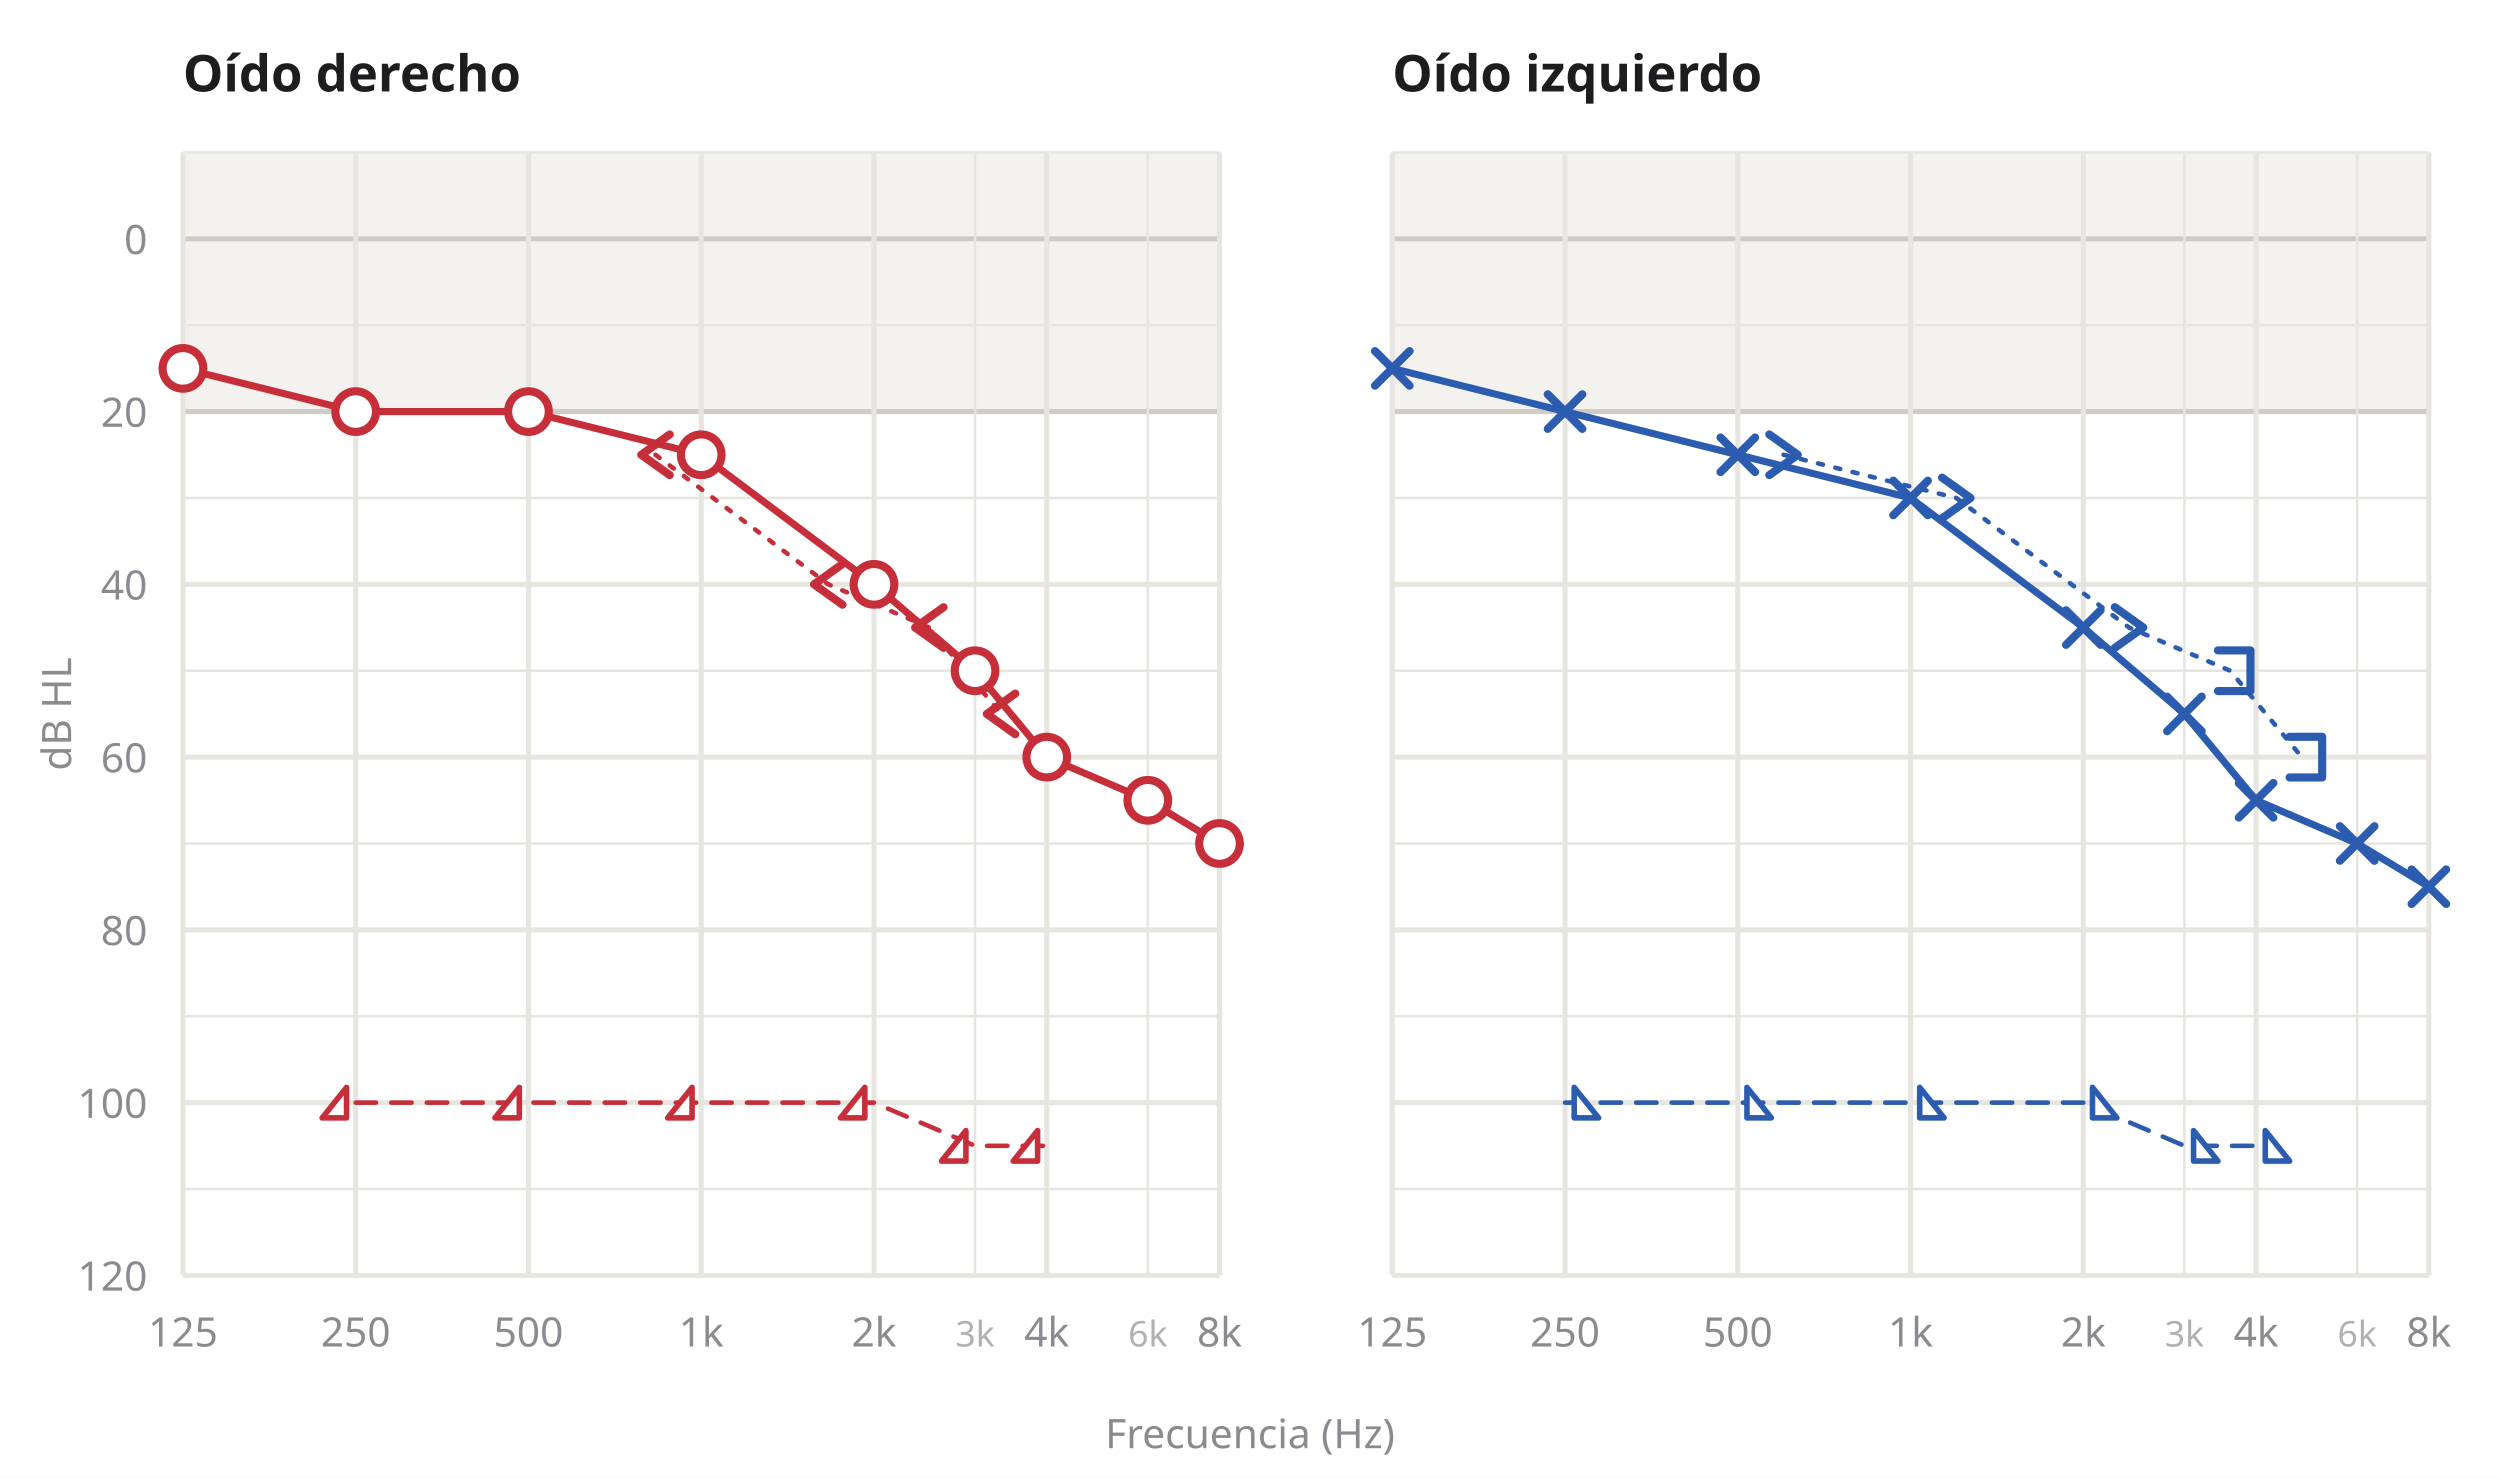
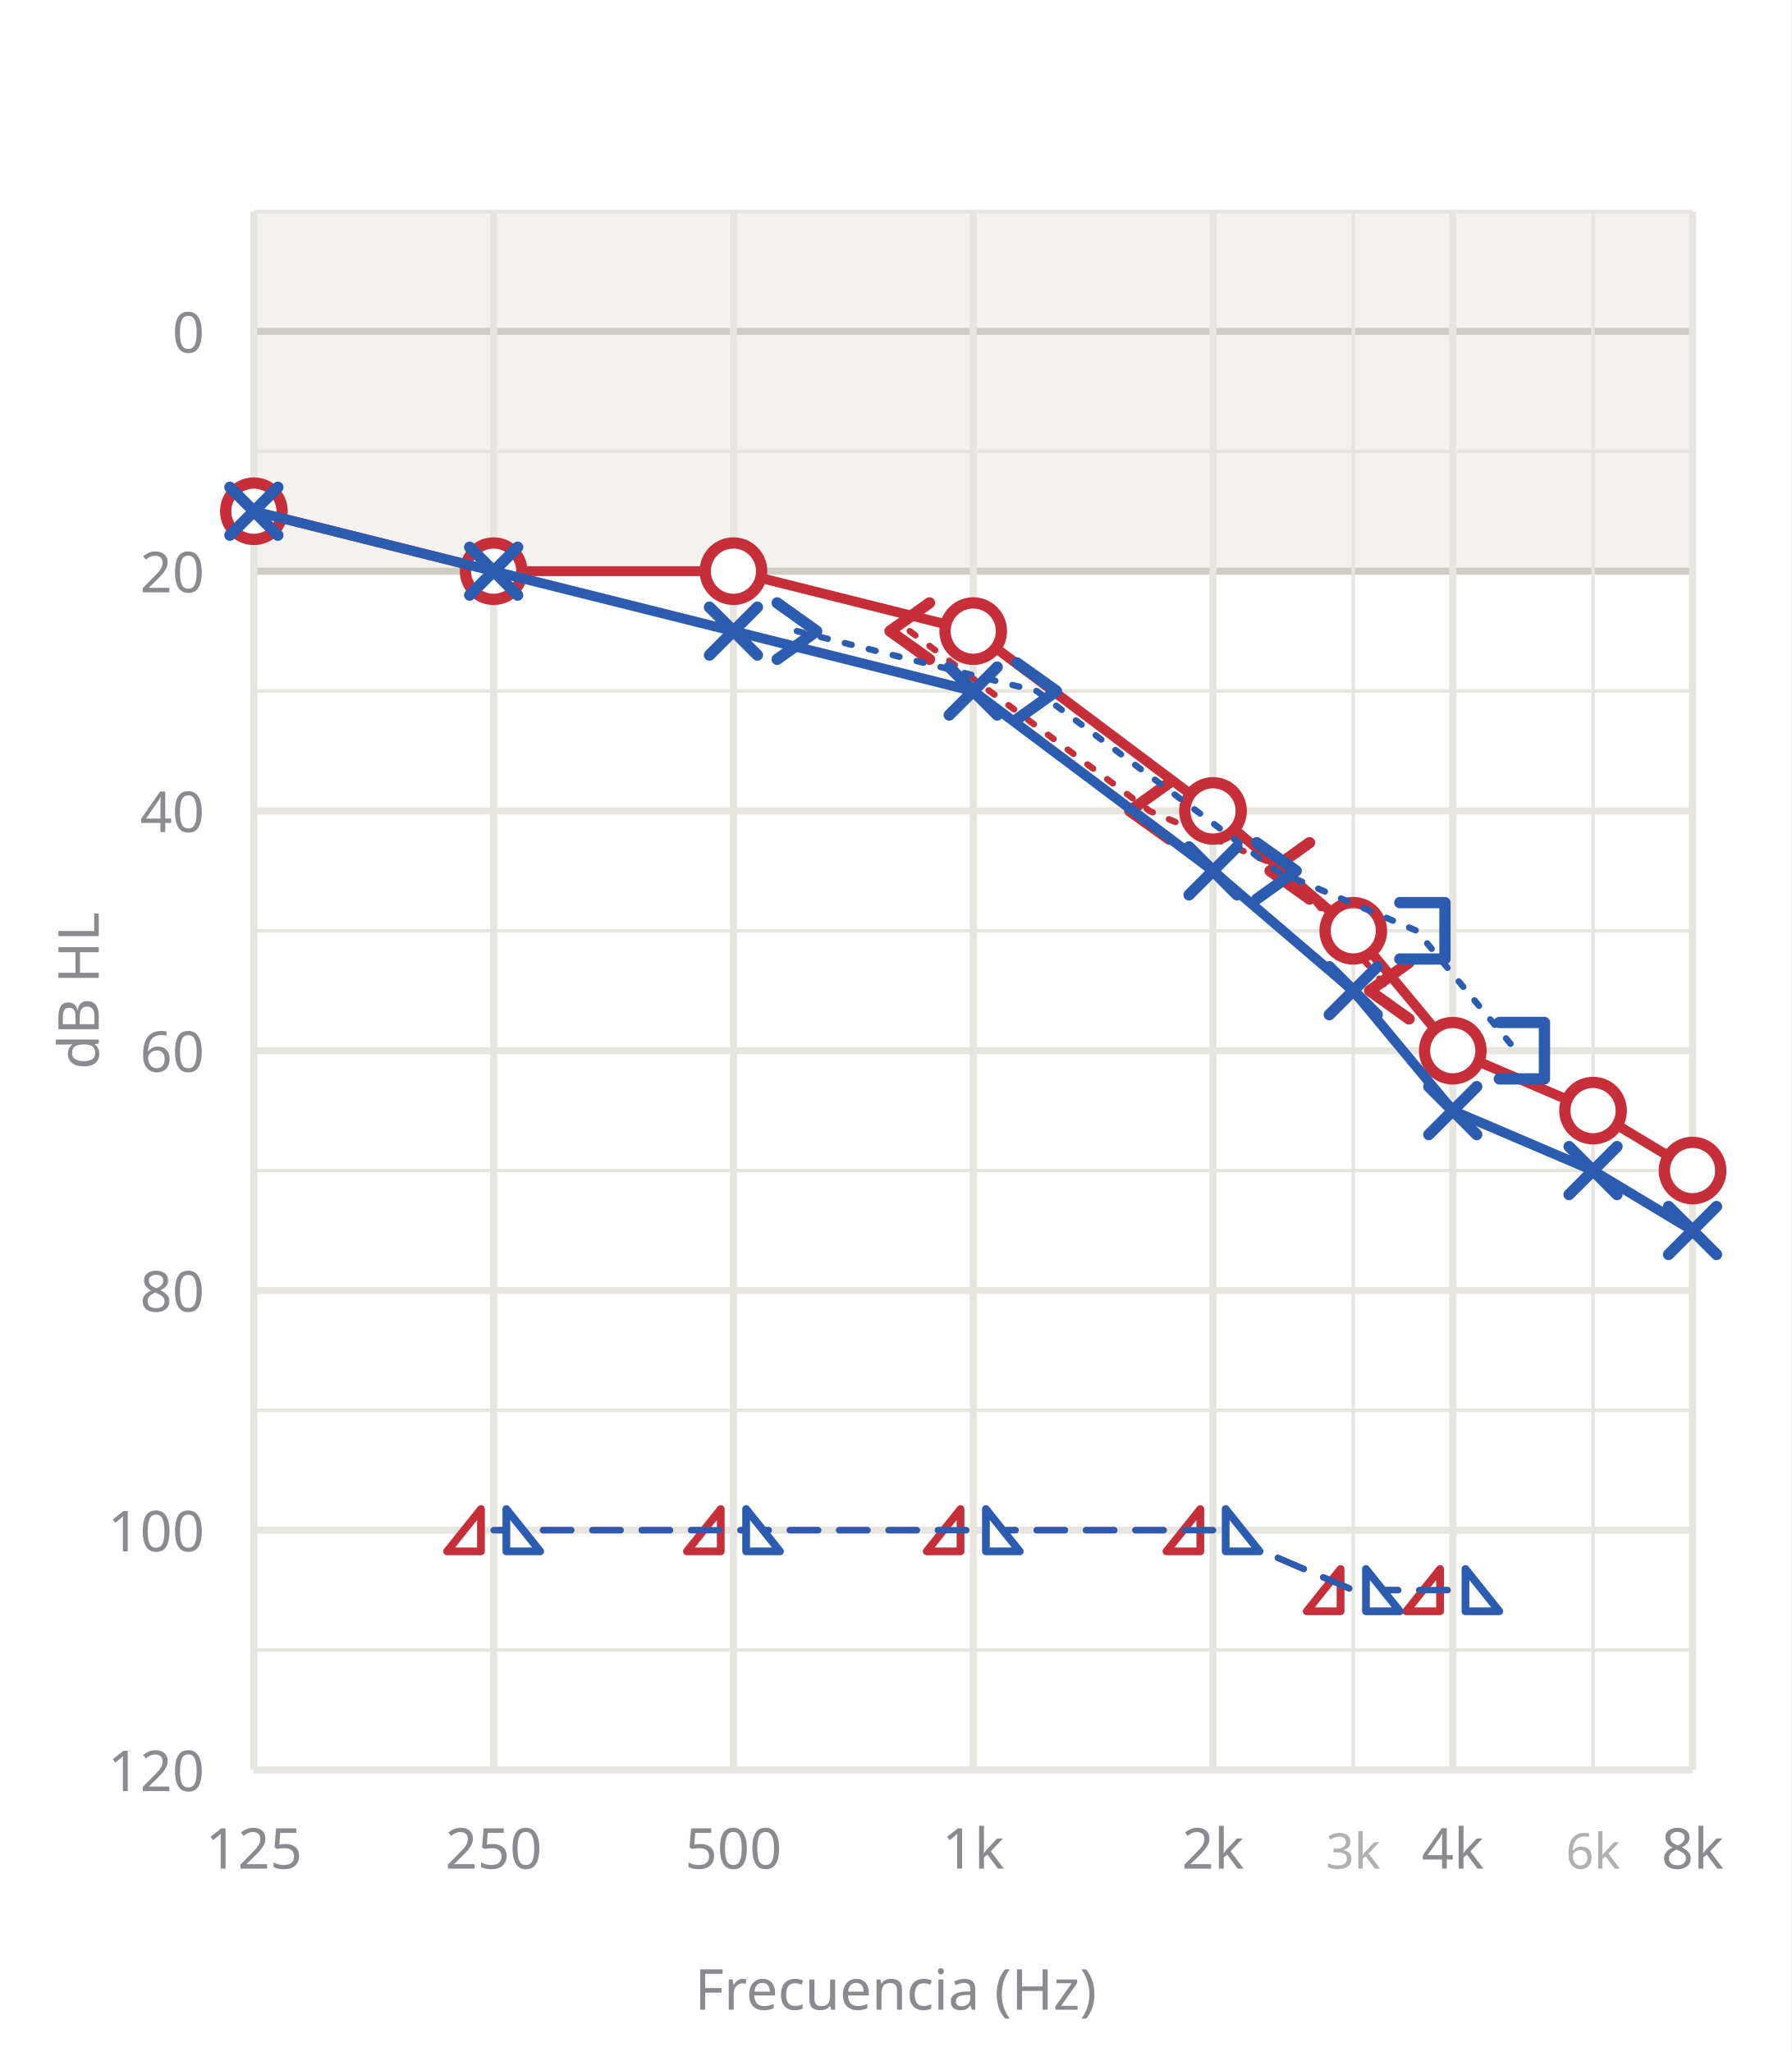
- <svg xmlns="http://www.w3.org/2000/svg" viewBox="0 0 492 291" width="492" height="291" font-family="'Plus Jakarta Sans', sans-serif">
+ <svg xmlns="http://www.w3.org/2000/svg" viewBox="0 0 254 291" width="254" height="291" font-family="'Plus Jakarta Sans', sans-serif">
  <rect width="100%" height="100%" fill="#ffffff" />
  <rect x="36" y="30" width="204" height="51" fill="#f4f2ee" stroke="none" stroke-width="0" />
  <line x1="36" y1="30" x2="240" y2="30" stroke="#e7e5e0" stroke-width="0.5" />
  <line x1="36" y1="47" x2="240" y2="47" stroke="#cfccc5" stroke-width="1" />
  <text x="29" y="50" font-size="8" fill="#8a8a90" text-anchor="end" font-weight="400">0</text>
  <line x1="36" y1="64" x2="240" y2="64" stroke="#e7e5e0" stroke-width="0.5" />
  <line x1="36" y1="81" x2="240" y2="81" stroke="#cfccc5" stroke-width="1" />
  <text x="29" y="84" font-size="8" fill="#8a8a90" text-anchor="end" font-weight="400">20</text>
  <line x1="36" y1="98" x2="240" y2="98" stroke="#e7e5e0" stroke-width="0.5" />
  <line x1="36" y1="115" x2="240" y2="115" stroke="#e7e5e0" stroke-width="1" />
  <text x="29" y="118" font-size="8" fill="#8a8a90" text-anchor="end" font-weight="400">40</text>
  <line x1="36" y1="132" x2="240" y2="132" stroke="#e7e5e0" stroke-width="0.5" />
  <line x1="36" y1="149" x2="240" y2="149" stroke="#e7e5e0" stroke-width="1" />
  <text x="29" y="152" font-size="8" fill="#8a8a90" text-anchor="end" font-weight="400">60</text>
  <line x1="36" y1="166" x2="240" y2="166" stroke="#e7e5e0" stroke-width="0.5" />
  <line x1="36" y1="183" x2="240" y2="183" stroke="#e7e5e0" stroke-width="1" />
  <text x="29" y="186" font-size="8" fill="#8a8a90" text-anchor="end" font-weight="400">80</text>
  <line x1="36" y1="200" x2="240" y2="200" stroke="#e7e5e0" stroke-width="0.5" />
  <line x1="36" y1="217" x2="240" y2="217" stroke="#e7e5e0" stroke-width="1" />
  <text x="29" y="220" font-size="8" fill="#8a8a90" text-anchor="end" font-weight="400">100</text>
  <line x1="36" y1="234" x2="240" y2="234" stroke="#e7e5e0" stroke-width="0.5" />
  <line x1="36" y1="251" x2="240" y2="251" stroke="#e7e5e0" stroke-width="1" />
  <text x="29" y="254" font-size="8" fill="#8a8a90" text-anchor="end" font-weight="400">120</text>
  <line x1="36" y1="30" x2="36" y2="251" stroke="#e7e5e0" stroke-width="1" />
  <text x="36" y="265" font-size="8" fill="#8a8a90" text-anchor="middle" font-weight="400">125</text>
  <line x1="70" y1="30" x2="70" y2="251" stroke="#e7e5e0" stroke-width="1" />
  <text x="70" y="265" font-size="8" fill="#8a8a90" text-anchor="middle" font-weight="400">250</text>
  <line x1="104" y1="30" x2="104" y2="251" stroke="#e7e5e0" stroke-width="1" />
  <text x="104" y="265" font-size="8" fill="#8a8a90" text-anchor="middle" font-weight="400">500</text>
  <line x1="138" y1="30" x2="138" y2="251" stroke="#e7e5e0" stroke-width="1" />
  <text x="138" y="265" font-size="8" fill="#8a8a90" text-anchor="middle" font-weight="400">1k</text>
  <line x1="172" y1="30" x2="172" y2="251" stroke="#e7e5e0" stroke-width="1" />
  <text x="172" y="265" font-size="8" fill="#8a8a90" text-anchor="middle" font-weight="400">2k</text>
  <line x1="191.89" y1="30" x2="191.89" y2="251" stroke="#e7e5e0" stroke-width="0.5" />
  <text x="191.89" y="265" font-size="7" fill="#b0b0b5" text-anchor="middle" font-weight="400">3k</text>
  <line x1="206" y1="30" x2="206" y2="251" stroke="#e7e5e0" stroke-width="1" />
  <text x="206" y="265" font-size="8" fill="#8a8a90" text-anchor="middle" font-weight="400">4k</text>
  <line x1="225.89" y1="30" x2="225.89" y2="251" stroke="#e7e5e0" stroke-width="0.5" />
  <text x="225.89" y="265" font-size="7" fill="#b0b0b5" text-anchor="middle" font-weight="400">6k</text>
  <line x1="240" y1="30" x2="240" y2="251" stroke="#e7e5e0" stroke-width="1" />
  <text x="240" y="265" font-size="8" fill="#8a8a90" text-anchor="middle" font-weight="400">8k</text>
-   <text x="36" y="18" font-size="10" fill="#1d1d1f" text-anchor="start" font-weight="600">Oído derecho</text>
  <path d="M36,72.5 L70,81 L104,81 L138,89.5 L172,115 L191.89,132 L206,149 L225.89,157.5 L240,166" fill="none" stroke="#c62f3a" stroke-width="1.4" stroke-opacity="1.0" stroke-linejoin="round" stroke-linecap="round" />
  <path d="M129,89.5 L163,115 L182.89,123.5 L197,140.5" fill="none" stroke="#c62f3a" stroke-width="0.9" stroke-opacity="1.0" stroke-linejoin="round" stroke-linecap="round" stroke-dasharray="1 2.5" />
  <path d="M70,217 L104,217 L138,217 L172,217 L191.89,225.5 L206,225.5" fill="none" stroke="#c62f3a" stroke-width="0.9" stroke-opacity="1.0" stroke-linejoin="round" stroke-linecap="round" stroke-dasharray="4 3" />
  <path d="M68.20,214.00 L68.20,220.00 L63.40,220.00 Z" fill="#ffffff" stroke="#c62f3a" stroke-width="1.1" stroke-linejoin="round" stroke-linecap="round" />
  <path d="M102.20,214.00 L102.20,220.00 L97.40,220.00 Z" fill="#ffffff" stroke="#c62f3a" stroke-width="1.1" stroke-linejoin="round" stroke-linecap="round" />
  <path d="M136.20,214.00 L136.20,220.00 L131.40,220.00 Z" fill="#ffffff" stroke="#c62f3a" stroke-width="1.1" stroke-linejoin="round" stroke-linecap="round" />
  <path d="M170.20,214.00 L170.20,220.00 L165.40,220.00 Z" fill="#ffffff" stroke="#c62f3a" stroke-width="1.1" stroke-linejoin="round" stroke-linecap="round" />
  <path d="M190.09,222.50 L190.09,228.50 L185.29,228.50 Z" fill="#ffffff" stroke="#c62f3a" stroke-width="1.1" stroke-linejoin="round" stroke-linecap="round" />
  <path d="M204.20,222.50 L204.20,228.50 L199.40,228.50 Z" fill="#ffffff" stroke="#c62f3a" stroke-width="1.1" stroke-linejoin="round" stroke-linecap="round" />
  <circle cx="36" cy="72.5" r="4" fill="#ffffff" stroke="#c62f3a" stroke-width="1.6" />
  <circle cx="70" cy="81" r="4" fill="#ffffff" stroke="#c62f3a" stroke-width="1.6" />
  <circle cx="104" cy="81" r="4" fill="#ffffff" stroke="#c62f3a" stroke-width="1.6" />
  <circle cx="138" cy="89.5" r="4" fill="#ffffff" stroke="#c62f3a" stroke-width="1.6" />
  <circle cx="172" cy="115" r="4" fill="#ffffff" stroke="#c62f3a" stroke-width="1.6" />
  <circle cx="191.89" cy="132" r="4" fill="#ffffff" stroke="#c62f3a" stroke-width="1.6" />
  <circle cx="206" cy="149" r="4" fill="#ffffff" stroke="#c62f3a" stroke-width="1.6" />
  <circle cx="225.89" cy="157.5" r="4" fill="#ffffff" stroke="#c62f3a" stroke-width="1.6" />
  <circle cx="240" cy="166" r="4" fill="#ffffff" stroke="#c62f3a" stroke-width="1.6" />
  <path d="M131.80,85.50 L126.20,89.50 L131.80,93.50" fill="none" stroke="#c62f3a" stroke-width="1.6" stroke-linejoin="round" stroke-linecap="round" />
  <path d="M165.80,111.00 L160.20,115.00 L165.80,119.00" fill="none" stroke="#c62f3a" stroke-width="1.6" stroke-linejoin="round" stroke-linecap="round" />
  <path d="M185.69,119.50 L180.09,123.50 L185.69,127.50" fill="none" stroke="#c62f3a" stroke-width="1.6" stroke-linejoin="round" stroke-linecap="round" />
  <path d="M199.80,136.50 L194.20,140.50 L199.80,144.50" fill="none" stroke="#c62f3a" stroke-width="1.6" stroke-linejoin="round" stroke-linecap="round" />
-   <rect x="274" y="30" width="204" height="51" fill="#f4f2ee" stroke="none" stroke-width="0" />
-   <line x1="274" y1="30" x2="478" y2="30" stroke="#e7e5e0" stroke-width="0.5" />
-   <line x1="274" y1="47" x2="478" y2="47" stroke="#cfccc5" stroke-width="1" />
-   <line x1="274" y1="64" x2="478" y2="64" stroke="#e7e5e0" stroke-width="0.5" />
-   <line x1="274" y1="81" x2="478" y2="81" stroke="#cfccc5" stroke-width="1" />
-   <line x1="274" y1="98" x2="478" y2="98" stroke="#e7e5e0" stroke-width="0.5" />
-   <line x1="274" y1="115" x2="478" y2="115" stroke="#e7e5e0" stroke-width="1" />
-   <line x1="274" y1="132" x2="478" y2="132" stroke="#e7e5e0" stroke-width="0.5" />
-   <line x1="274" y1="149" x2="478" y2="149" stroke="#e7e5e0" stroke-width="1" />
-   <line x1="274" y1="166" x2="478" y2="166" stroke="#e7e5e0" stroke-width="0.5" />
-   <line x1="274" y1="183" x2="478" y2="183" stroke="#e7e5e0" stroke-width="1" />
-   <line x1="274" y1="200" x2="478" y2="200" stroke="#e7e5e0" stroke-width="0.5" />
-   <line x1="274" y1="217" x2="478" y2="217" stroke="#e7e5e0" stroke-width="1" />
-   <line x1="274" y1="234" x2="478" y2="234" stroke="#e7e5e0" stroke-width="0.5" />
-   <line x1="274" y1="251" x2="478" y2="251" stroke="#e7e5e0" stroke-width="1" />
-   <line x1="274" y1="30" x2="274" y2="251" stroke="#e7e5e0" stroke-width="1" />
-   <text x="274" y="265" font-size="8" fill="#8a8a90" text-anchor="middle" font-weight="400">125</text>
-   <line x1="308" y1="30" x2="308" y2="251" stroke="#e7e5e0" stroke-width="1" />
-   <text x="308" y="265" font-size="8" fill="#8a8a90" text-anchor="middle" font-weight="400">250</text>
-   <line x1="342" y1="30" x2="342" y2="251" stroke="#e7e5e0" stroke-width="1" />
-   <text x="342" y="265" font-size="8" fill="#8a8a90" text-anchor="middle" font-weight="400">500</text>
-   <line x1="376" y1="30" x2="376" y2="251" stroke="#e7e5e0" stroke-width="1" />
-   <text x="376" y="265" font-size="8" fill="#8a8a90" text-anchor="middle" font-weight="400">1k</text>
-   <line x1="410" y1="30" x2="410" y2="251" stroke="#e7e5e0" stroke-width="1" />
-   <text x="410" y="265" font-size="8" fill="#8a8a90" text-anchor="middle" font-weight="400">2k</text>
-   <line x1="429.89" y1="30" x2="429.89" y2="251" stroke="#e7e5e0" stroke-width="0.5" />
-   <text x="429.89" y="265" font-size="7" fill="#b0b0b5" text-anchor="middle" font-weight="400">3k</text>
-   <line x1="444" y1="30" x2="444" y2="251" stroke="#e7e5e0" stroke-width="1" />
-   <text x="444" y="265" font-size="8" fill="#8a8a90" text-anchor="middle" font-weight="400">4k</text>
-   <line x1="463.89" y1="30" x2="463.89" y2="251" stroke="#e7e5e0" stroke-width="0.5" />
-   <text x="463.89" y="265" font-size="7" fill="#b0b0b5" text-anchor="middle" font-weight="400">6k</text>
-   <line x1="478" y1="30" x2="478" y2="251" stroke="#e7e5e0" stroke-width="1" />
-   <text x="478" y="265" font-size="8" fill="#8a8a90" text-anchor="middle" font-weight="400">8k</text>
-   <text x="274" y="18" font-size="10" fill="#1d1d1f" text-anchor="start" font-weight="600">Oído izquierdo</text>
-   <path d="M274,72.5 L308,81 L342,89.5 L376,98 L410,123.5 L429.89,140.5 L444,157.5 L463.89,166 L478,174.5" fill="none" stroke="#2c5cb0" stroke-width="1.4" stroke-opacity="1.0" stroke-linejoin="round" stroke-linecap="round" />
-   <path d="M351,89.5 L385,98 L419,123.5 L438.89,132 L453,149" fill="none" stroke="#2c5cb0" stroke-width="0.9" stroke-opacity="1.0" stroke-linejoin="round" stroke-linecap="round" stroke-dasharray="1 2.5" />
-   <path d="M308,217 L342,217 L376,217 L410,217 L429.89,225.5 L444,225.5" fill="none" stroke="#2c5cb0" stroke-width="0.9" stroke-opacity="1.0" stroke-linejoin="round" stroke-linecap="round" stroke-dasharray="4 3" />
-   <path d="M309.80,214.00 L309.80,220.00 L314.60,220.00 Z" fill="#ffffff" stroke="#2c5cb0" stroke-width="1.1" stroke-linejoin="round" stroke-linecap="round" />
-   <path d="M343.80,214.00 L343.80,220.00 L348.60,220.00 Z" fill="#ffffff" stroke="#2c5cb0" stroke-width="1.1" stroke-linejoin="round" stroke-linecap="round" />
-   <path d="M377.80,214.00 L377.80,220.00 L382.60,220.00 Z" fill="#ffffff" stroke="#2c5cb0" stroke-width="1.1" stroke-linejoin="round" stroke-linecap="round" />
-   <path d="M411.80,214.00 L411.80,220.00 L416.60,220.00 Z" fill="#ffffff" stroke="#2c5cb0" stroke-width="1.1" stroke-linejoin="round" stroke-linecap="round" />
-   <path d="M431.69,222.50 L431.69,228.50 L436.49,228.50 Z" fill="#ffffff" stroke="#2c5cb0" stroke-width="1.1" stroke-linejoin="round" stroke-linecap="round" />
-   <path d="M445.80,222.50 L445.80,228.50 L450.60,228.50 Z" fill="#ffffff" stroke="#2c5cb0" stroke-width="1.1" stroke-linejoin="round" stroke-linecap="round" />
-   <path d="M270.60,69.10 L277.40,75.90 M270.60,75.90 L277.40,69.10" fill="none" stroke="#2c5cb0" stroke-width="1.6" stroke-linejoin="round" stroke-linecap="round" />
-   <path d="M304.60,77.60 L311.40,84.40 M304.60,84.40 L311.40,77.60" fill="none" stroke="#2c5cb0" stroke-width="1.6" stroke-linejoin="round" stroke-linecap="round" />
-   <path d="M338.60,86.10 L345.40,92.90 M338.60,92.90 L345.40,86.10" fill="none" stroke="#2c5cb0" stroke-width="1.6" stroke-linejoin="round" stroke-linecap="round" />
-   <path d="M372.60,94.60 L379.40,101.40 M372.60,101.40 L379.40,94.60" fill="none" stroke="#2c5cb0" stroke-width="1.6" stroke-linejoin="round" stroke-linecap="round" />
-   <path d="M406.60,120.10 L413.40,126.90 M406.60,126.90 L413.40,120.10" fill="none" stroke="#2c5cb0" stroke-width="1.6" stroke-linejoin="round" stroke-linecap="round" />
-   <path d="M426.49,137.10 L433.29,143.90 M426.49,143.90 L433.29,137.10" fill="none" stroke="#2c5cb0" stroke-width="1.6" stroke-linejoin="round" stroke-linecap="round" />
-   <path d="M440.60,154.10 L447.40,160.90 M440.60,160.90 L447.40,154.10" fill="none" stroke="#2c5cb0" stroke-width="1.6" stroke-linejoin="round" stroke-linecap="round" />
-   <path d="M460.49,162.60 L467.29,169.40 M460.49,169.40 L467.29,162.60" fill="none" stroke="#2c5cb0" stroke-width="1.6" stroke-linejoin="round" stroke-linecap="round" />
-   <path d="M474.60,171.10 L481.40,177.90 M474.60,177.90 L481.40,171.10" fill="none" stroke="#2c5cb0" stroke-width="1.6" stroke-linejoin="round" stroke-linecap="round" />
-   <path d="M348.20,85.50 L353.80,89.50 L348.20,93.50" fill="none" stroke="#2c5cb0" stroke-width="1.6" stroke-linejoin="round" stroke-linecap="round" />
-   <path d="M382.20,94.00 L387.80,98.00 L382.20,102.00" fill="none" stroke="#2c5cb0" stroke-width="1.6" stroke-linejoin="round" stroke-linecap="round" />
-   <path d="M416.20,119.50 L421.80,123.50 L416.20,127.50" fill="none" stroke="#2c5cb0" stroke-width="1.6" stroke-linejoin="round" stroke-linecap="round" />
-   <path d="M436.49,128.00 L442.89,128.00 L442.89,136.00 L436.49,136.00" fill="none" stroke="#2c5cb0" stroke-width="1.6" stroke-linejoin="round" stroke-linecap="round" />
-   <path d="M450.60,145.00 L457.00,145.00 L457.00,153.00 L450.60,153.00" fill="none" stroke="#2c5cb0" stroke-width="1.6" stroke-linejoin="round" stroke-linecap="round" />
+   <path d="M36,72.5 L70,81 L104,89.5 L138,98 L172,123.5 L191.89,140.5 L206,157.5 L225.89,166 L240,174.5" fill="none" stroke="#2c5cb0" stroke-width="1.4" stroke-opacity="1.0" stroke-linejoin="round" stroke-linecap="round" />
+   <path d="M113,89.5 L147,98 L181,123.5 L200.89,132 L215,149" fill="none" stroke="#2c5cb0" stroke-width="0.9" stroke-opacity="1.0" stroke-linejoin="round" stroke-linecap="round" stroke-dasharray="1 2.5" />
+   <path d="M70,217 L104,217 L138,217 L172,217 L191.89,225.5 L206,225.5" fill="none" stroke="#2c5cb0" stroke-width="0.9" stroke-opacity="1.0" stroke-linejoin="round" stroke-linecap="round" stroke-dasharray="4 3" />
+   <path d="M71.80,214.00 L71.80,220.00 L76.60,220.00 Z" fill="#ffffff" stroke="#2c5cb0" stroke-width="1.1" stroke-linejoin="round" stroke-linecap="round" />
+   <path d="M105.80,214.00 L105.80,220.00 L110.60,220.00 Z" fill="#ffffff" stroke="#2c5cb0" stroke-width="1.1" stroke-linejoin="round" stroke-linecap="round" />
+   <path d="M139.80,214.00 L139.80,220.00 L144.60,220.00 Z" fill="#ffffff" stroke="#2c5cb0" stroke-width="1.1" stroke-linejoin="round" stroke-linecap="round" />
+   <path d="M173.80,214.00 L173.80,220.00 L178.60,220.00 Z" fill="#ffffff" stroke="#2c5cb0" stroke-width="1.1" stroke-linejoin="round" stroke-linecap="round" />
+   <path d="M193.69,222.50 L193.69,228.50 L198.49,228.50 Z" fill="#ffffff" stroke="#2c5cb0" stroke-width="1.1" stroke-linejoin="round" stroke-linecap="round" />
+   <path d="M207.80,222.50 L207.80,228.50 L212.60,228.50 Z" fill="#ffffff" stroke="#2c5cb0" stroke-width="1.1" stroke-linejoin="round" stroke-linecap="round" />
+   <path d="M32.60,69.10 L39.40,75.90 M32.60,75.90 L39.40,69.10" fill="none" stroke="#2c5cb0" stroke-width="1.6" stroke-linejoin="round" stroke-linecap="round" />
+   <path d="M66.60,77.60 L73.40,84.40 M66.60,84.40 L73.40,77.60" fill="none" stroke="#2c5cb0" stroke-width="1.6" stroke-linejoin="round" stroke-linecap="round" />
+   <path d="M100.60,86.10 L107.40,92.90 M100.60,92.90 L107.40,86.10" fill="none" stroke="#2c5cb0" stroke-width="1.6" stroke-linejoin="round" stroke-linecap="round" />
+   <path d="M134.60,94.60 L141.40,101.40 M134.60,101.40 L141.40,94.60" fill="none" stroke="#2c5cb0" stroke-width="1.6" stroke-linejoin="round" stroke-linecap="round" />
+   <path d="M168.60,120.10 L175.40,126.90 M168.60,126.90 L175.40,120.10" fill="none" stroke="#2c5cb0" stroke-width="1.6" stroke-linejoin="round" stroke-linecap="round" />
+   <path d="M188.49,137.10 L195.29,143.90 M188.49,143.90 L195.29,137.10" fill="none" stroke="#2c5cb0" stroke-width="1.6" stroke-linejoin="round" stroke-linecap="round" />
+   <path d="M202.60,154.10 L209.40,160.90 M202.60,160.90 L209.40,154.10" fill="none" stroke="#2c5cb0" stroke-width="1.6" stroke-linejoin="round" stroke-linecap="round" />
+   <path d="M222.49,162.60 L229.29,169.40 M222.49,169.40 L229.29,162.60" fill="none" stroke="#2c5cb0" stroke-width="1.6" stroke-linejoin="round" stroke-linecap="round" />
+   <path d="M236.60,171.10 L243.40,177.90 M236.60,177.90 L243.40,171.10" fill="none" stroke="#2c5cb0" stroke-width="1.6" stroke-linejoin="round" stroke-linecap="round" />
+   <path d="M110.20,85.50 L115.80,89.50 L110.20,93.50" fill="none" stroke="#2c5cb0" stroke-width="1.6" stroke-linejoin="round" stroke-linecap="round" />
+   <path d="M144.20,94.00 L149.80,98.00 L144.20,102.00" fill="none" stroke="#2c5cb0" stroke-width="1.6" stroke-linejoin="round" stroke-linecap="round" />
+   <path d="M178.20,119.50 L183.80,123.50 L178.20,127.50" fill="none" stroke="#2c5cb0" stroke-width="1.6" stroke-linejoin="round" stroke-linecap="round" />
+   <path d="M198.49,128.00 L204.89,128.00 L204.89,136.00 L198.49,136.00" fill="none" stroke="#2c5cb0" stroke-width="1.6" stroke-linejoin="round" stroke-linecap="round" />
+   <path d="M212.60,145.00 L219.00,145.00 L219.00,153.00 L212.60,153.00" fill="none" stroke="#2c5cb0" stroke-width="1.6" stroke-linejoin="round" stroke-linecap="round" />
  <text x="14" y="140.5" font-size="8" fill="#8a8a90" text-anchor="middle" font-weight="400" transform="rotate(-90 14 140.5)">dB HL</text>
-   <text x="246" y="285" font-size="8" fill="#8a8a90" text-anchor="middle" font-weight="400">Frecuencia (Hz)</text>
+   <text x="127" y="285" font-size="8" fill="#8a8a90" text-anchor="middle" font-weight="400">Frecuencia (Hz)</text>
</svg>
